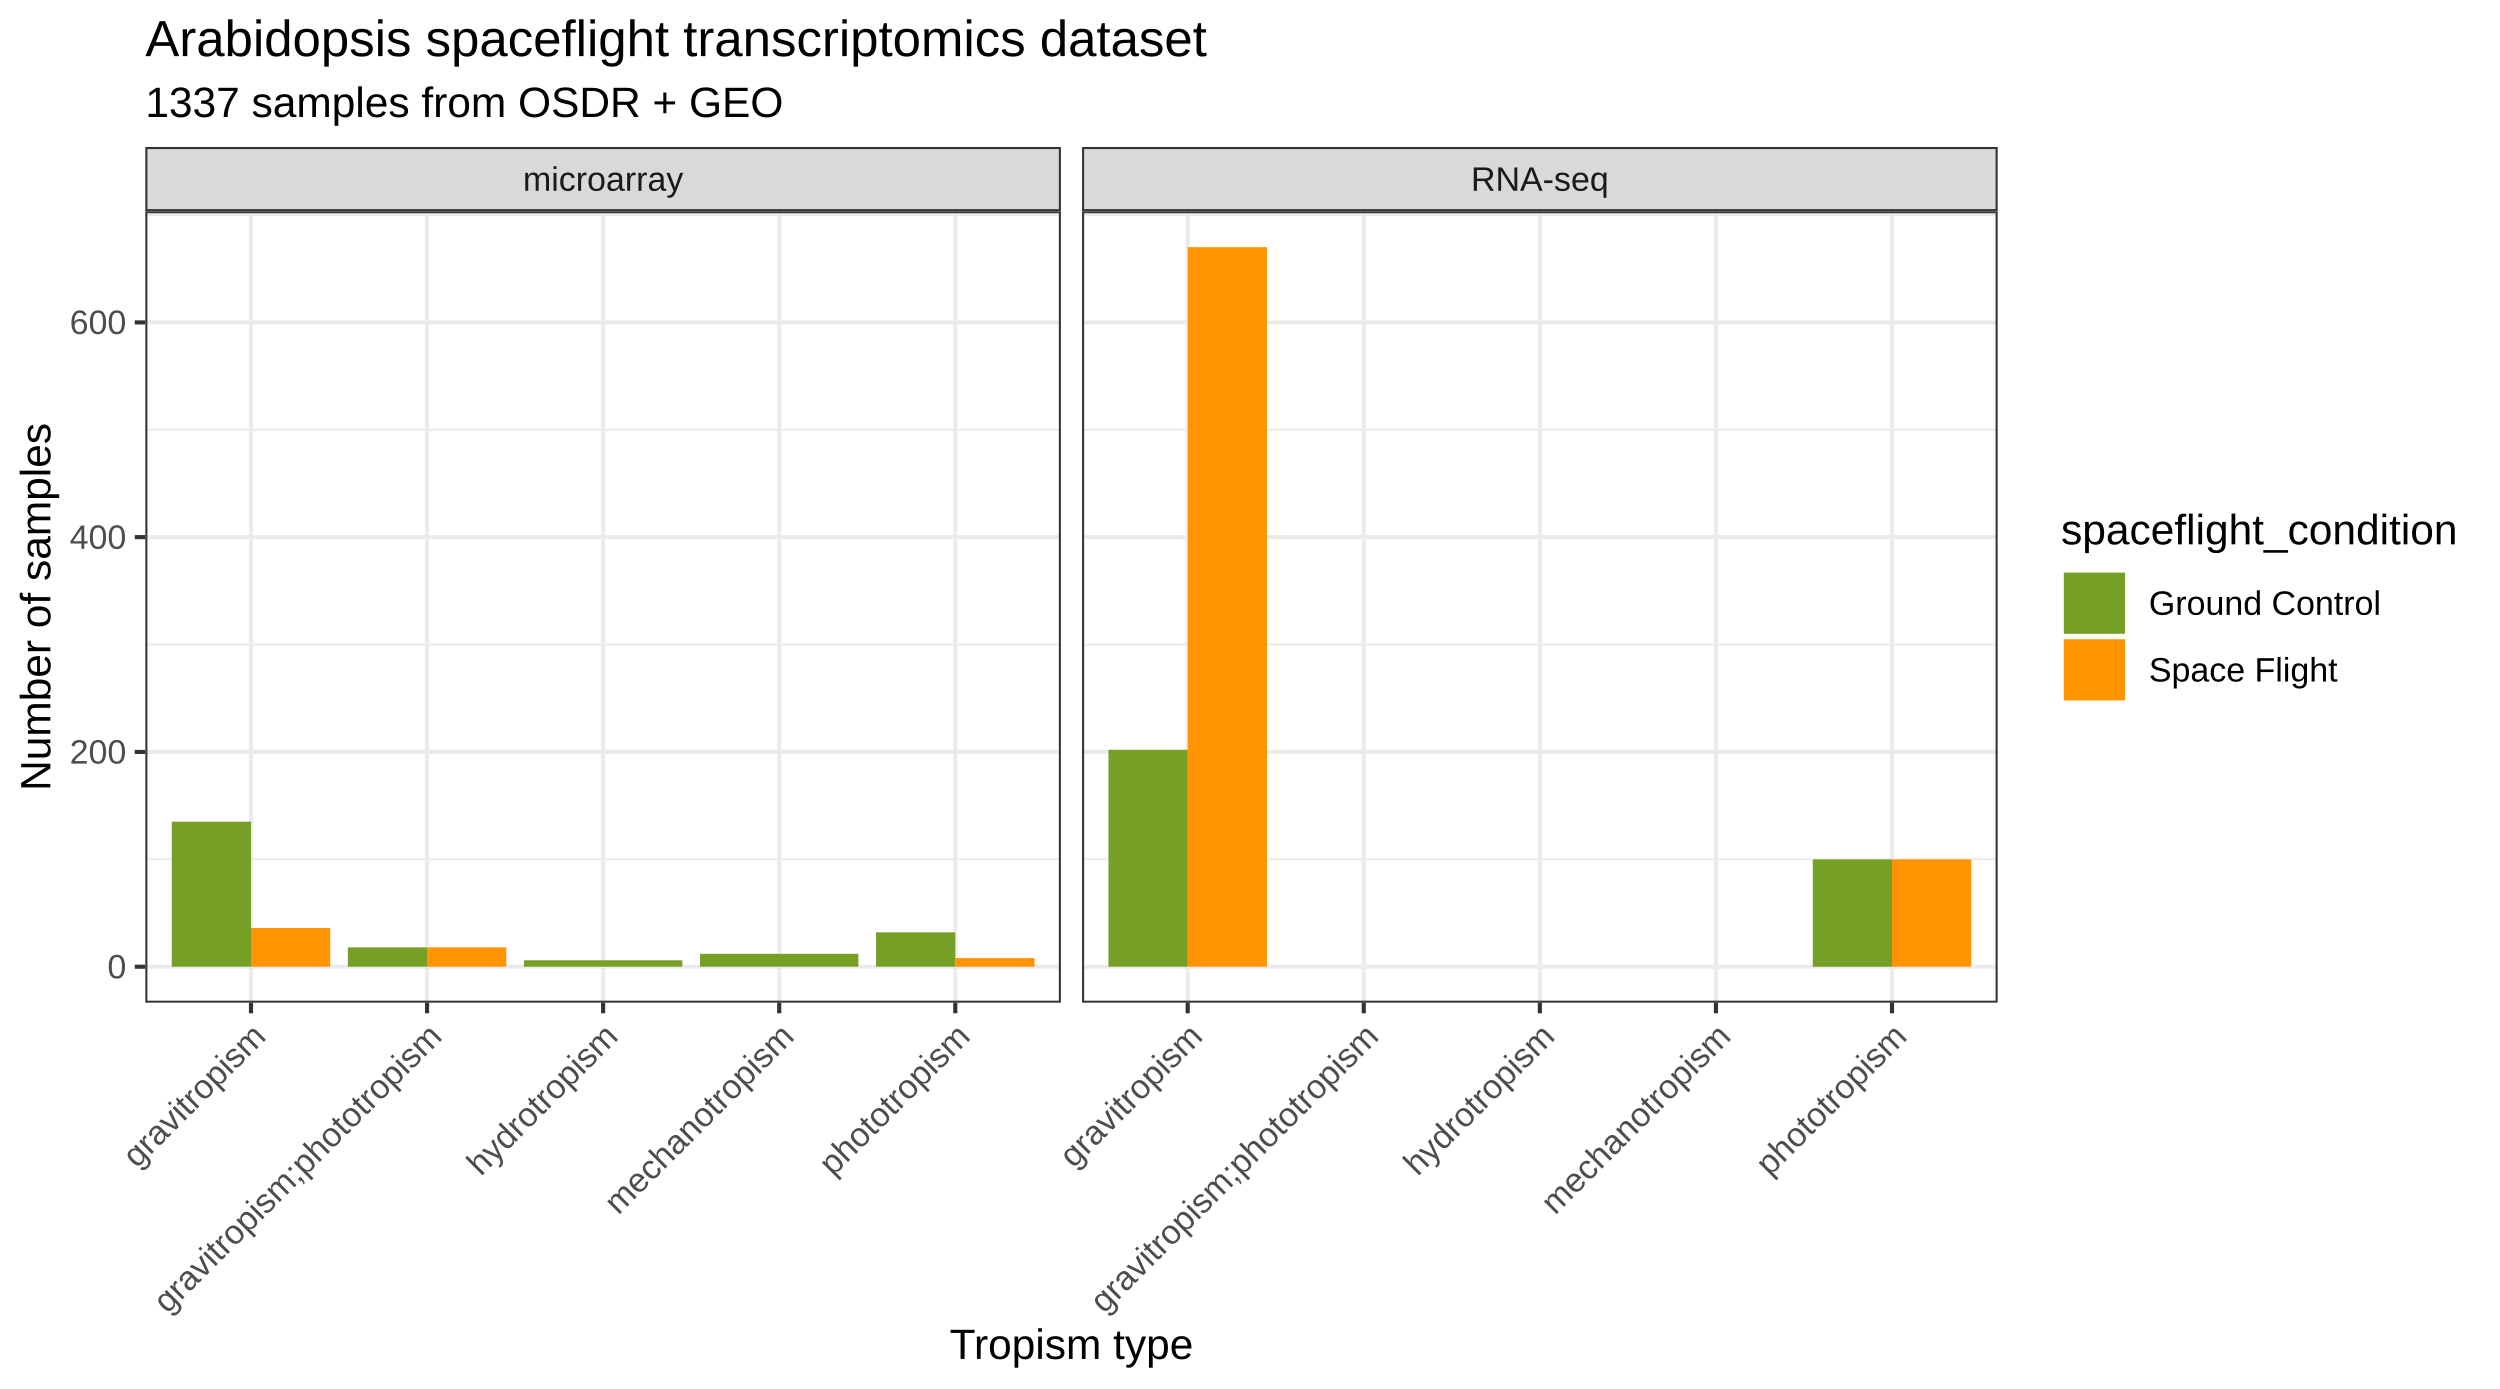
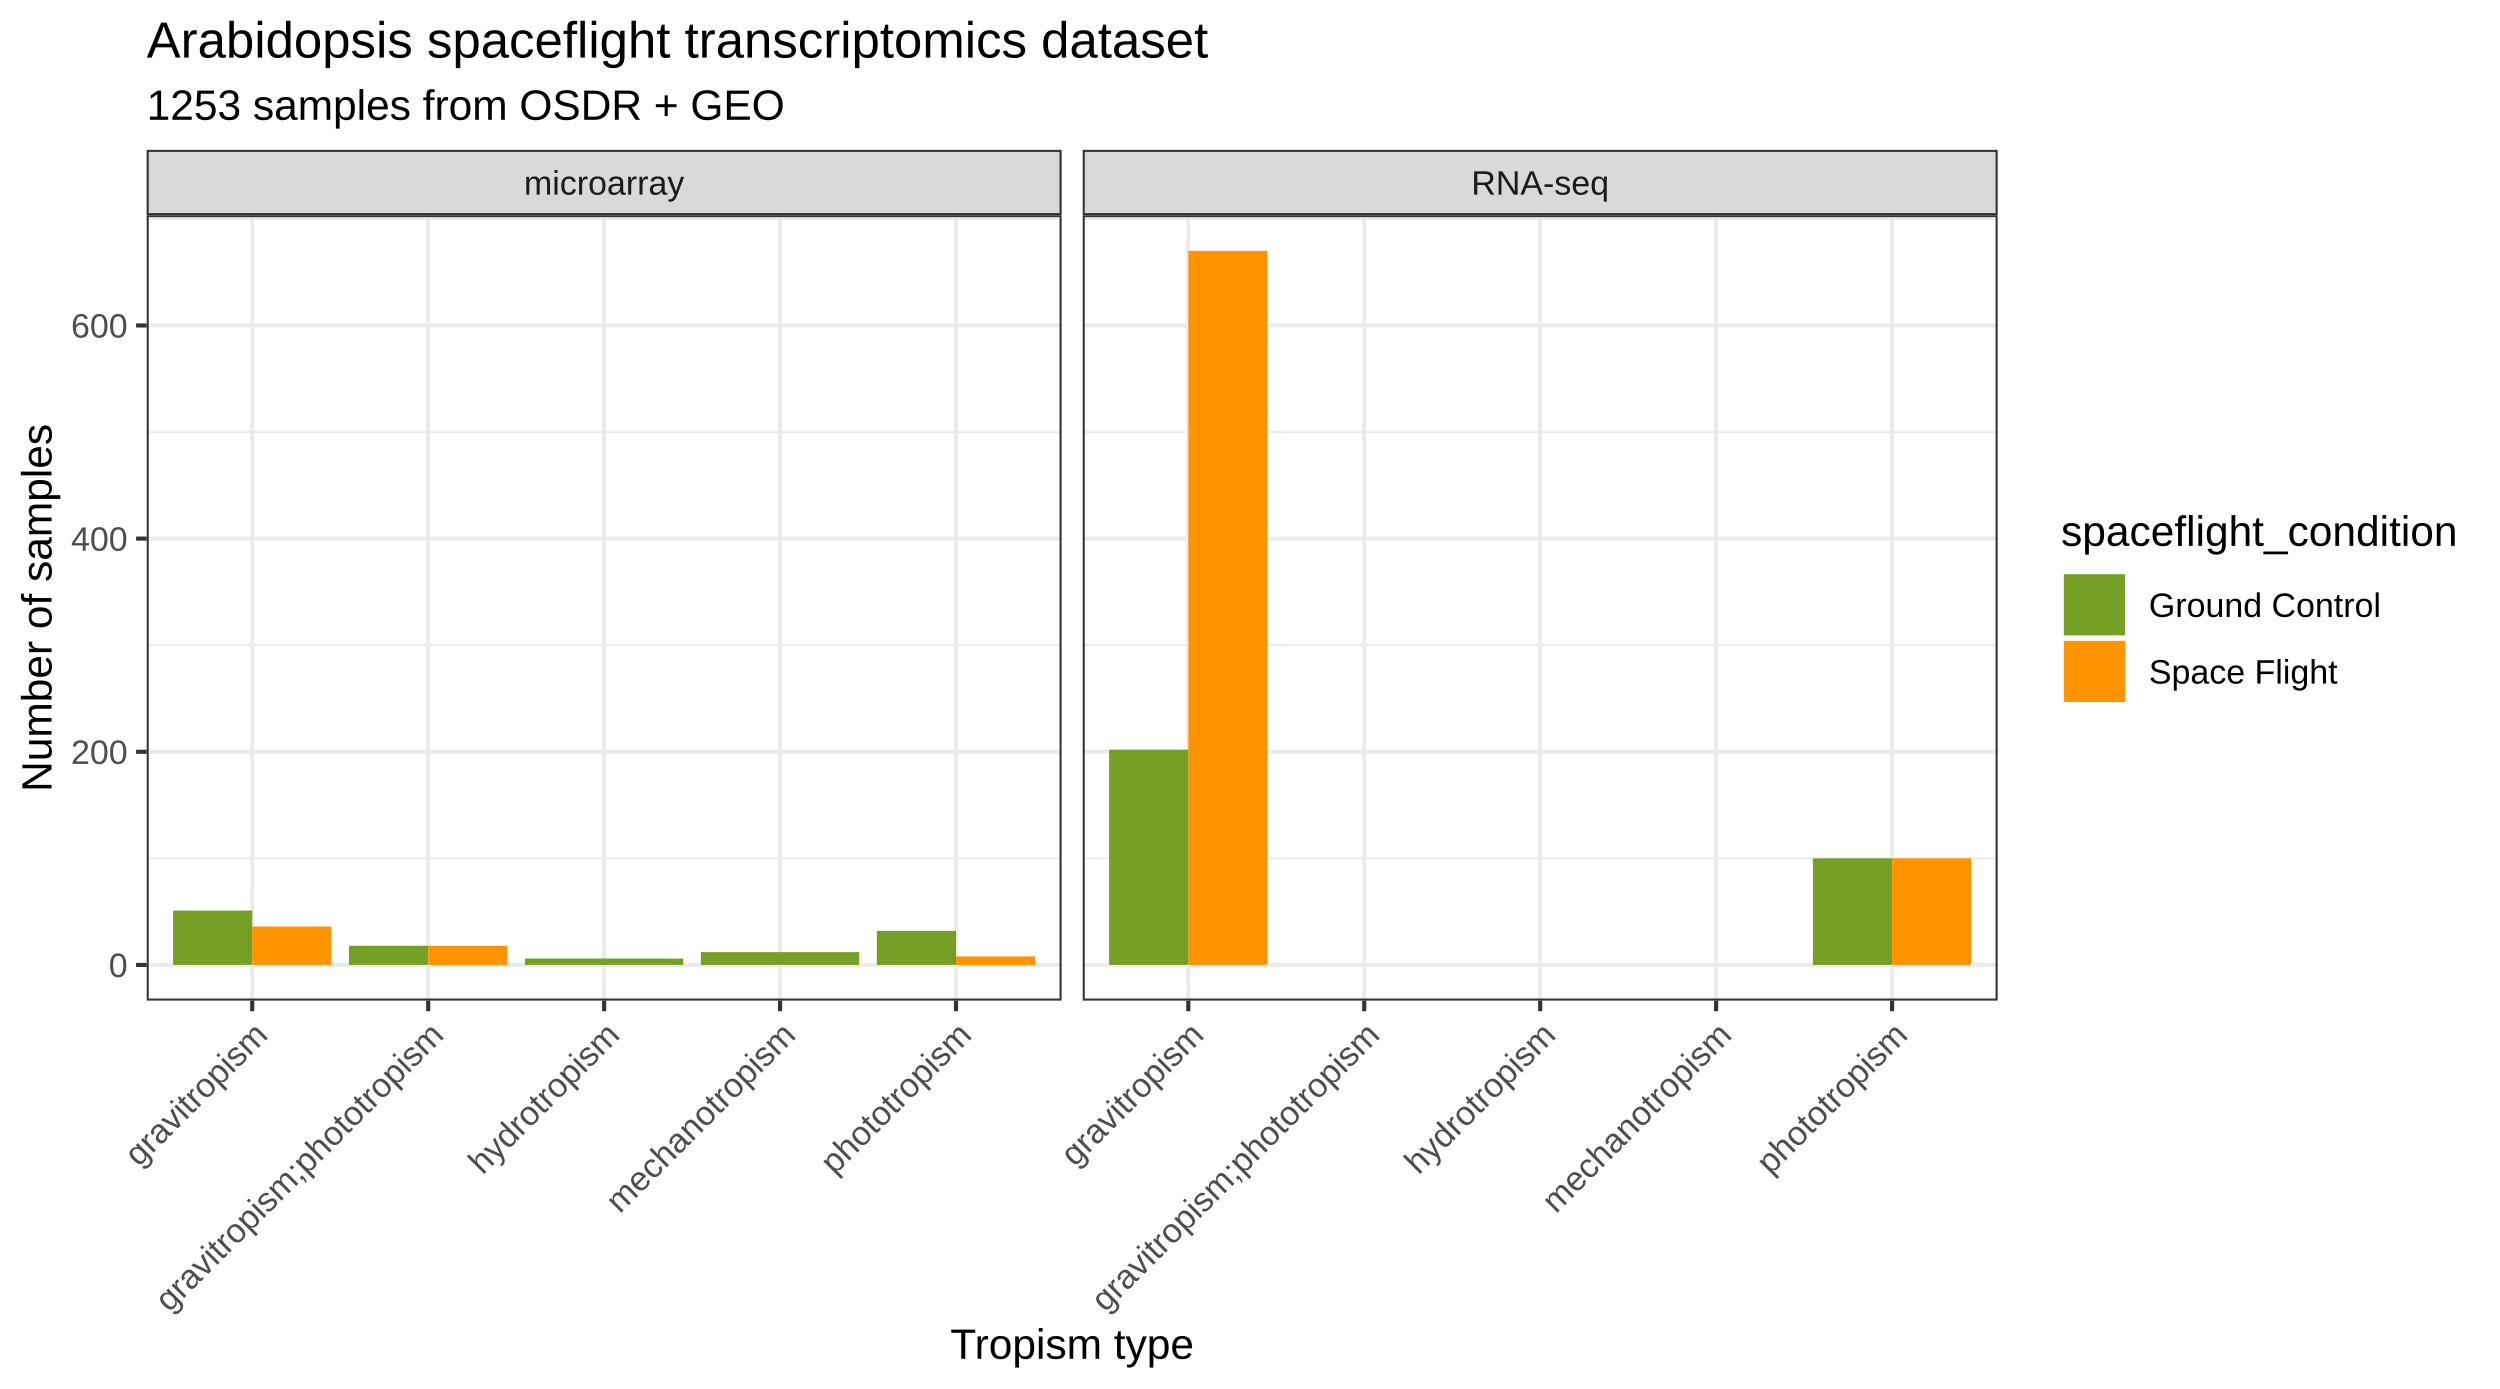
<svg xmlns="http://www.w3.org/2000/svg" width="648.00pt" height="360.00pt" viewBox="0 0 648.00 360.00">
  <g class="svglite">
    <defs>
      <style type="text/css">
    .svglite line, .svglite polyline, .svglite polygon, .svglite path, .svglite rect, .svglite circle {
      fill: none;
      stroke: #000000;
      stroke-linecap: round;
      stroke-linejoin: round;
      stroke-miterlimit: 10.00;
    }
    .svglite text {
      white-space: pre;
    }
    .svglite g.glyphgroup path {
      fill: inherit;
      stroke: none;
    }
  </style>
    </defs>
    <rect width="100%" height="100%" style="stroke: none; fill: #FFFFFF;" />
    <defs>
      <clipPath id="cpMC4wMHw2NDguMDB8MC4wMHwzNjAuMDA=">
        <rect x="0.00" y="0.00" width="648.00" height="360.00" />
      </clipPath>
    </defs>
    <g clip-path="url(#cpMC4wMHw2NDguMDB8MC4wMHwzNjAuMDA=)">
      <rect x="0.00" y="0.00" width="648.00" height="360.00" style="stroke-width: 1.07; stroke: #FFFFFF; fill: #FFFFFF;" />
    </g>
    <defs>
-       <clipPath id="cpMzcuNjd8Mjc0Ljk5fDU0Ljc1fDI1OS45MA==">
-         <rect x="37.67" y="54.75" width="237.32" height="205.15" />
+       <clipPath id="cpMzguMDJ8Mjc1LjE2fDU1Ljc3fDI1OS4zNg==">
+         <rect x="38.02" y="55.77" width="237.15" height="203.59" />
      </clipPath>
    </defs>
-     <g clip-path="url(#cpMzcuNjd8Mjc0Ljk5fDU0Ljc1fDI1OS45MA==)">
-       <rect x="37.67" y="54.75" width="237.32" height="205.15" style="stroke-width: 1.07; stroke: none; fill: #FFFFFF;" />
-       <polyline points="37.67,222.74 274.99,222.74 " style="stroke-width: 0.53; stroke: #EBEBEB; stroke-linecap: butt;" />
-       <polyline points="37.67,167.06 274.99,167.06 " style="stroke-width: 0.53; stroke: #EBEBEB; stroke-linecap: butt;" />
-       <polyline points="37.67,111.39 274.99,111.39 " style="stroke-width: 0.53; stroke: #EBEBEB; stroke-linecap: butt;" />
-       <polyline points="37.67,55.72 274.99,55.72 " style="stroke-width: 0.53; stroke: #EBEBEB; stroke-linecap: butt;" />
-       <polyline points="37.67,250.57 274.99,250.57 " style="stroke-width: 1.07; stroke: #EBEBEB; stroke-linecap: butt;" />
-       <polyline points="37.67,194.90 274.99,194.90 " style="stroke-width: 1.07; stroke: #EBEBEB; stroke-linecap: butt;" />
-       <polyline points="37.67,139.23 274.99,139.23 " style="stroke-width: 1.07; stroke: #EBEBEB; stroke-linecap: butt;" />
-       <polyline points="37.67,83.56 274.99,83.56 " style="stroke-width: 1.07; stroke: #EBEBEB; stroke-linecap: butt;" />
-       <polyline points="65.06,259.90 65.06,54.75 " style="stroke-width: 1.07; stroke: #EBEBEB; stroke-linecap: butt;" />
-       <polyline points="110.69,259.90 110.69,54.75 " style="stroke-width: 1.07; stroke: #EBEBEB; stroke-linecap: butt;" />
-       <polyline points="156.33,259.90 156.33,54.75 " style="stroke-width: 1.07; stroke: #EBEBEB; stroke-linecap: butt;" />
-       <polyline points="201.97,259.90 201.97,54.75 " style="stroke-width: 1.07; stroke: #EBEBEB; stroke-linecap: butt;" />
-       <polyline points="247.61,259.90 247.61,54.75 " style="stroke-width: 1.07; stroke: #EBEBEB; stroke-linecap: butt;" />
-       <rect x="44.52" y="212.99" width="20.54" height="37.58" style="stroke-width: 1.07; stroke: none; stroke-linecap: butt; stroke-linejoin: miter; fill: #75A025;" />
-       <rect x="65.06" y="240.55" width="20.54" height="10.02" style="stroke-width: 1.07; stroke: none; stroke-linecap: butt; stroke-linejoin: miter; fill: #FF9400;" />
-       <rect x="227.07" y="241.66" width="20.54" height="8.91" style="stroke-width: 1.07; stroke: none; stroke-linecap: butt; stroke-linejoin: miter; fill: #75A025;" />
-       <rect x="90.16" y="245.56" width="20.54" height="5.01" style="stroke-width: 1.07; stroke: none; stroke-linecap: butt; stroke-linejoin: miter; fill: #75A025;" />
-       <rect x="110.69" y="245.56" width="20.54" height="5.01" style="stroke-width: 1.07; stroke: none; stroke-linecap: butt; stroke-linejoin: miter; fill: #FF9400;" />
-       <rect x="181.43" y="247.23" width="41.07" height="3.34" style="stroke-width: 1.07; stroke: none; stroke-linecap: butt; stroke-linejoin: miter; fill: #75A025;" />
-       <rect x="247.61" y="248.34" width="20.54" height="2.23" style="stroke-width: 1.07; stroke: none; stroke-linecap: butt; stroke-linejoin: miter; fill: #FF9400;" />
-       <rect x="135.79" y="248.90" width="41.07" height="1.67" style="stroke-width: 1.07; stroke: none; stroke-linecap: butt; stroke-linejoin: miter; fill: #75A025;" />
-       <rect x="37.67" y="54.75" width="237.32" height="205.15" style="stroke-width: 1.07; stroke: #333333;" />
+     <g clip-path="url(#cpMzguMDJ8Mjc1LjE2fDU1Ljc3fDI1OS4zNg==)">
+       <rect x="38.02" y="55.77" width="237.15" height="203.59" style="stroke-width: 1.07; stroke: none; fill: #FFFFFF;" />
+       <polyline points="38.02,222.48 275.16,222.48 " style="stroke-width: 0.53; stroke: #EBEBEB; stroke-linecap: butt;" />
+       <polyline points="38.02,167.23 275.16,167.23 " style="stroke-width: 0.53; stroke: #EBEBEB; stroke-linecap: butt;" />
+       <polyline points="38.02,111.99 275.16,111.99 " style="stroke-width: 0.53; stroke: #EBEBEB; stroke-linecap: butt;" />
+       <polyline points="38.02,56.74 275.16,56.74 " style="stroke-width: 0.53; stroke: #EBEBEB; stroke-linecap: butt;" />
+       <polyline points="38.02,250.11 275.16,250.11 " style="stroke-width: 1.07; stroke: #EBEBEB; stroke-linecap: butt;" />
+       <polyline points="38.02,194.86 275.16,194.86 " style="stroke-width: 1.07; stroke: #EBEBEB; stroke-linecap: butt;" />
+       <polyline points="38.02,139.61 275.16,139.61 " style="stroke-width: 1.07; stroke: #EBEBEB; stroke-linecap: butt;" />
+       <polyline points="38.02,84.36 275.16,84.36 " style="stroke-width: 1.07; stroke: #EBEBEB; stroke-linecap: butt;" />
+       <polyline points="65.38,259.36 65.38,55.77 " style="stroke-width: 1.07; stroke: #EBEBEB; stroke-linecap: butt;" />
+       <polyline points="110.99,259.36 110.99,55.77 " style="stroke-width: 1.07; stroke: #EBEBEB; stroke-linecap: butt;" />
+       <polyline points="156.59,259.36 156.59,55.77 " style="stroke-width: 1.07; stroke: #EBEBEB; stroke-linecap: butt;" />
+       <polyline points="202.20,259.36 202.20,55.77 " style="stroke-width: 1.07; stroke: #EBEBEB; stroke-linecap: butt;" />
+       <polyline points="247.80,259.36 247.80,55.77 " style="stroke-width: 1.07; stroke: #EBEBEB; stroke-linecap: butt;" />
+       <rect x="44.86" y="236.02" width="20.52" height="14.09" style="stroke-width: 1.07; stroke: none; stroke-linecap: butt; stroke-linejoin: miter; fill: #75A025;" />
+       <rect x="65.38" y="240.16" width="20.52" height="9.94" style="stroke-width: 1.07; stroke: none; stroke-linecap: butt; stroke-linejoin: miter; fill: #FF9400;" />
+       <rect x="227.28" y="241.27" width="20.52" height="8.84" style="stroke-width: 1.07; stroke: none; stroke-linecap: butt; stroke-linejoin: miter; fill: #75A025;" />
+       <rect x="90.46" y="245.14" width="20.52" height="4.97" style="stroke-width: 1.07; stroke: none; stroke-linecap: butt; stroke-linejoin: miter; fill: #75A025;" />
+       <rect x="110.99" y="245.14" width="20.52" height="4.97" style="stroke-width: 1.07; stroke: none; stroke-linecap: butt; stroke-linejoin: miter; fill: #FF9400;" />
+       <rect x="181.67" y="246.79" width="41.04" height="3.31" style="stroke-width: 1.07; stroke: none; stroke-linecap: butt; stroke-linejoin: miter; fill: #75A025;" />
+       <rect x="247.80" y="247.90" width="20.52" height="2.21" style="stroke-width: 1.07; stroke: none; stroke-linecap: butt; stroke-linejoin: miter; fill: #FF9400;" />
+       <rect x="136.07" y="248.45" width="41.04" height="1.66" style="stroke-width: 1.07; stroke: none; stroke-linecap: butt; stroke-linejoin: miter; fill: #75A025;" />
+       <rect x="38.02" y="55.77" width="237.15" height="203.59" style="stroke-width: 1.07; stroke: #333333;" />
    </g>
    <g clip-path="url(#cpMC4wMHw2NDguMDB8MC4wMHwzNjAuMDA=)">
</g>
    <defs>
-       <clipPath id="cpMjgwLjQ3fDUxNy43OXw1NC43NXwyNTkuOTA=">
-         <rect x="280.47" y="54.75" width="237.32" height="205.15" />
+       <clipPath id="cpMjgwLjY0fDUxNy43OXw1NS43N3wyNTkuMzY=">
+         <rect x="280.64" y="55.77" width="237.15" height="203.59" />
      </clipPath>
    </defs>
-     <g clip-path="url(#cpMjgwLjQ3fDUxNy43OXw1NC43NXwyNTkuOTA=)">
-       <rect x="280.47" y="54.75" width="237.32" height="205.15" style="stroke-width: 1.07; stroke: none; fill: #FFFFFF;" />
-       <polyline points="280.47,222.74 517.79,222.74 " style="stroke-width: 0.53; stroke: #EBEBEB; stroke-linecap: butt;" />
-       <polyline points="280.47,167.06 517.79,167.06 " style="stroke-width: 0.53; stroke: #EBEBEB; stroke-linecap: butt;" />
-       <polyline points="280.47,111.39 517.79,111.39 " style="stroke-width: 0.53; stroke: #EBEBEB; stroke-linecap: butt;" />
-       <polyline points="280.47,55.72 517.79,55.72 " style="stroke-width: 0.53; stroke: #EBEBEB; stroke-linecap: butt;" />
-       <polyline points="280.47,250.57 517.79,250.57 " style="stroke-width: 1.07; stroke: #EBEBEB; stroke-linecap: butt;" />
-       <polyline points="280.47,194.90 517.79,194.90 " style="stroke-width: 1.07; stroke: #EBEBEB; stroke-linecap: butt;" />
-       <polyline points="280.47,139.23 517.79,139.23 " style="stroke-width: 1.07; stroke: #EBEBEB; stroke-linecap: butt;" />
-       <polyline points="280.47,83.56 517.79,83.56 " style="stroke-width: 1.07; stroke: #EBEBEB; stroke-linecap: butt;" />
-       <polyline points="307.85,259.90 307.85,54.75 " style="stroke-width: 1.07; stroke: #EBEBEB; stroke-linecap: butt;" />
-       <polyline points="353.49,259.90 353.49,54.75 " style="stroke-width: 1.07; stroke: #EBEBEB; stroke-linecap: butt;" />
-       <polyline points="399.13,259.90 399.13,54.75 " style="stroke-width: 1.07; stroke: #EBEBEB; stroke-linecap: butt;" />
-       <polyline points="444.77,259.90 444.77,54.75 " style="stroke-width: 1.07; stroke: #EBEBEB; stroke-linecap: butt;" />
-       <polyline points="490.41,259.90 490.41,54.75 " style="stroke-width: 1.07; stroke: #EBEBEB; stroke-linecap: butt;" />
-       <rect x="307.85" y="64.07" width="20.54" height="186.50" style="stroke-width: 1.07; stroke: none; stroke-linecap: butt; stroke-linejoin: miter; fill: #FF9400;" />
-       <rect x="287.32" y="194.34" width="20.54" height="56.23" style="stroke-width: 1.07; stroke: none; stroke-linecap: butt; stroke-linejoin: miter; fill: #75A025;" />
-       <rect x="469.87" y="222.74" width="20.54" height="27.84" style="stroke-width: 1.07; stroke: none; stroke-linecap: butt; stroke-linejoin: miter; fill: #75A025;" />
-       <rect x="490.41" y="222.74" width="20.54" height="27.84" style="stroke-width: 1.07; stroke: none; stroke-linecap: butt; stroke-linejoin: miter; fill: #FF9400;" />
-       <rect x="280.47" y="54.75" width="237.32" height="205.15" style="stroke-width: 1.07; stroke: #333333;" />
+     <g clip-path="url(#cpMjgwLjY0fDUxNy43OXw1NS43N3wyNTkuMzY=)">
+       <rect x="280.64" y="55.77" width="237.15" height="203.59" style="stroke-width: 1.07; stroke: none; fill: #FFFFFF;" />
+       <polyline points="280.64,222.48 517.79,222.48 " style="stroke-width: 0.53; stroke: #EBEBEB; stroke-linecap: butt;" />
+       <polyline points="280.64,167.23 517.79,167.23 " style="stroke-width: 0.53; stroke: #EBEBEB; stroke-linecap: butt;" />
+       <polyline points="280.64,111.99 517.79,111.99 " style="stroke-width: 0.53; stroke: #EBEBEB; stroke-linecap: butt;" />
+       <polyline points="280.64,56.74 517.79,56.74 " style="stroke-width: 0.53; stroke: #EBEBEB; stroke-linecap: butt;" />
+       <polyline points="280.64,250.11 517.79,250.11 " style="stroke-width: 1.07; stroke: #EBEBEB; stroke-linecap: butt;" />
+       <polyline points="280.64,194.86 517.79,194.86 " style="stroke-width: 1.07; stroke: #EBEBEB; stroke-linecap: butt;" />
+       <polyline points="280.64,139.61 517.79,139.61 " style="stroke-width: 1.07; stroke: #EBEBEB; stroke-linecap: butt;" />
+       <polyline points="280.64,84.36 517.79,84.36 " style="stroke-width: 1.07; stroke: #EBEBEB; stroke-linecap: butt;" />
+       <polyline points="308.01,259.36 308.01,55.77 " style="stroke-width: 1.07; stroke: #EBEBEB; stroke-linecap: butt;" />
+       <polyline points="353.61,259.36 353.61,55.77 " style="stroke-width: 1.07; stroke: #EBEBEB; stroke-linecap: butt;" />
+       <polyline points="399.22,259.36 399.22,55.77 " style="stroke-width: 1.07; stroke: #EBEBEB; stroke-linecap: butt;" />
+       <polyline points="444.82,259.36 444.82,55.77 " style="stroke-width: 1.07; stroke: #EBEBEB; stroke-linecap: butt;" />
+       <polyline points="490.43,259.36 490.43,55.77 " style="stroke-width: 1.07; stroke: #EBEBEB; stroke-linecap: butt;" />
+       <rect x="308.01" y="65.02" width="20.52" height="185.08" style="stroke-width: 1.07; stroke: none; stroke-linecap: butt; stroke-linejoin: miter; fill: #FF9400;" />
+       <rect x="287.48" y="194.31" width="20.52" height="55.80" style="stroke-width: 1.07; stroke: none; stroke-linecap: butt; stroke-linejoin: miter; fill: #75A025;" />
+       <rect x="469.90" y="222.48" width="20.52" height="27.62" style="stroke-width: 1.07; stroke: none; stroke-linecap: butt; stroke-linejoin: miter; fill: #75A025;" />
+       <rect x="490.43" y="222.48" width="20.52" height="27.62" style="stroke-width: 1.07; stroke: none; stroke-linecap: butt; stroke-linejoin: miter; fill: #FF9400;" />
+       <rect x="280.64" y="55.77" width="237.15" height="203.59" style="stroke-width: 1.07; stroke: #333333;" />
    </g>
    <g clip-path="url(#cpMC4wMHw2NDguMDB8MC4wMHwzNjAuMDA=)">
</g>
    <defs>
-       <clipPath id="cpMzcuNjd8Mjc0Ljk5fDM4LjEwfDU0Ljc1">
-         <rect x="37.67" y="38.10" width="237.32" height="16.65" />
+       <clipPath id="cpMzguMDJ8Mjc1LjE2fDM4Ljg1fDU1Ljc3">
+         <rect x="38.02" y="38.85" width="237.15" height="16.92" />
      </clipPath>
    </defs>
-     <g clip-path="url(#cpMzcuNjd8Mjc0Ljk5fDM4LjEwfDU0Ljc1)">
-       <rect x="37.67" y="38.10" width="237.32" height="16.65" style="stroke-width: 1.07; stroke: #333333; fill: #D9D9D9;" />
-       <text x="156.33" y="49.45" text-anchor="middle" style="font-size: 8.80px;fill: #1A1A1A; font-family: &quot;Liberation Sans&quot;;" textLength="41.53px" lengthAdjust="spacingAndGlyphs">microarray</text>
+     <g clip-path="url(#cpMzguMDJ8Mjc1LjE2fDM4Ljg1fDU1Ljc3)">
+       <rect x="38.02" y="38.85" width="237.15" height="16.92" style="stroke-width: 1.07; stroke: #333333; fill: #D9D9D9;" />
+       <text x="156.59" y="50.46" text-anchor="middle" style="font-size: 8.80px;fill: #1A1A1A; font-family: &quot;Arial&quot;;" textLength="41.53px" lengthAdjust="spacingAndGlyphs">microarray</text>
    </g>
    <g clip-path="url(#cpMC4wMHw2NDguMDB8MC4wMHwzNjAuMDA=)">
</g>
    <defs>
-       <clipPath id="cpMjgwLjQ3fDUxNy43OXwzOC4xMHw1NC43NQ==">
-         <rect x="280.47" y="38.10" width="237.32" height="16.65" />
+       <clipPath id="cpMjgwLjY0fDUxNy43OXwzOC44NXw1NS43Nw==">
+         <rect x="280.64" y="38.85" width="237.15" height="16.92" />
      </clipPath>
    </defs>
-     <g clip-path="url(#cpMjgwLjQ3fDUxNy43OXwzOC4xMHw1NC43NQ==)">
-       <rect x="280.47" y="38.10" width="237.32" height="16.65" style="stroke-width: 1.07; stroke: #333333; fill: #D9D9D9;" />
-       <text x="399.13" y="49.45" text-anchor="middle" style="font-size: 8.80px;fill: #1A1A1A; font-family: &quot;Liberation Sans&quot;;" textLength="35.70px" lengthAdjust="spacingAndGlyphs">RNA-seq</text>
+     <g clip-path="url(#cpMjgwLjY0fDUxNy43OXwzOC44NXw1NS43Nw==)">
+       <rect x="280.64" y="38.85" width="237.15" height="16.92" style="stroke-width: 1.07; stroke: #333333; fill: #D9D9D9;" />
+       <text x="399.22" y="50.46" text-anchor="middle" style="font-size: 8.80px;fill: #1A1A1A; font-family: &quot;Arial&quot;;" textLength="35.70px" lengthAdjust="spacingAndGlyphs">RNA-seq</text>
    </g>
    <g clip-path="url(#cpMC4wMHw2NDguMDB8MC4wMHwzNjAuMDA=)">
-       <polyline points="65.06,262.64 65.06,259.90 " style="stroke-width: 1.07; stroke: #333333; stroke-linecap: butt;" />
-       <polyline points="110.69,262.64 110.69,259.90 " style="stroke-width: 1.07; stroke: #333333; stroke-linecap: butt;" />
-       <polyline points="156.33,262.64 156.33,259.90 " style="stroke-width: 1.07; stroke: #333333; stroke-linecap: butt;" />
-       <polyline points="201.97,262.64 201.97,259.90 " style="stroke-width: 1.07; stroke: #333333; stroke-linecap: butt;" />
-       <polyline points="247.61,262.64 247.61,259.90 " style="stroke-width: 1.07; stroke: #333333; stroke-linecap: butt;" />
-       <text transform="translate(69.34,269.11) rotate(-45)" text-anchor="end" style="font-size: 8.80px;fill: #4D4D4D; font-family: &quot;Liberation Sans&quot;;" textLength="47.89px" lengthAdjust="spacingAndGlyphs">gravitropism</text>
-       <text transform="translate(114.98,269.11) rotate(-45)" text-anchor="end" style="font-size: 8.80px;fill: #4D4D4D; font-family: &quot;Liberation Sans&quot;;" textLength="101.16px" lengthAdjust="spacingAndGlyphs">gravitropism;phototropism</text>
-       <text transform="translate(160.61,269.11) rotate(-45)" text-anchor="end" style="font-size: 8.80px;fill: #4D4D4D; font-family: &quot;Liberation Sans&quot;;" textLength="50.83px" lengthAdjust="spacingAndGlyphs">hydrotropism</text>
-       <text transform="translate(206.25,269.11) rotate(-45)" text-anchor="end" style="font-size: 8.80px;fill: #4D4D4D; font-family: &quot;Liberation Sans&quot;;" textLength="65.02px" lengthAdjust="spacingAndGlyphs">mechanotropism</text>
-       <text transform="translate(251.89,269.11) rotate(-45)" text-anchor="end" style="font-size: 8.80px;fill: #4D4D4D; font-family: &quot;Liberation Sans&quot;;" textLength="50.83px" lengthAdjust="spacingAndGlyphs">phototropism</text>
-       <polyline points="307.85,262.64 307.85,259.90 " style="stroke-width: 1.07; stroke: #333333; stroke-linecap: butt;" />
-       <polyline points="353.49,262.64 353.49,259.90 " style="stroke-width: 1.07; stroke: #333333; stroke-linecap: butt;" />
-       <polyline points="399.13,262.64 399.13,259.90 " style="stroke-width: 1.07; stroke: #333333; stroke-linecap: butt;" />
-       <polyline points="444.77,262.64 444.77,259.90 " style="stroke-width: 1.07; stroke: #333333; stroke-linecap: butt;" />
-       <polyline points="490.41,262.64 490.41,259.90 " style="stroke-width: 1.07; stroke: #333333; stroke-linecap: butt;" />
-       <text transform="translate(312.14,269.11) rotate(-45)" text-anchor="end" style="font-size: 8.80px;fill: #4D4D4D; font-family: &quot;Liberation Sans&quot;;" textLength="47.89px" lengthAdjust="spacingAndGlyphs">gravitropism</text>
-       <text transform="translate(357.77,269.11) rotate(-45)" text-anchor="end" style="font-size: 8.80px;fill: #4D4D4D; font-family: &quot;Liberation Sans&quot;;" textLength="101.16px" lengthAdjust="spacingAndGlyphs">gravitropism;phototropism</text>
-       <text transform="translate(403.41,269.11) rotate(-45)" text-anchor="end" style="font-size: 8.80px;fill: #4D4D4D; font-family: &quot;Liberation Sans&quot;;" textLength="50.83px" lengthAdjust="spacingAndGlyphs">hydrotropism</text>
-       <text transform="translate(449.05,269.11) rotate(-45)" text-anchor="end" style="font-size: 8.80px;fill: #4D4D4D; font-family: &quot;Liberation Sans&quot;;" textLength="65.02px" lengthAdjust="spacingAndGlyphs">mechanotropism</text>
-       <text transform="translate(494.69,269.11) rotate(-45)" text-anchor="end" style="font-size: 8.80px;fill: #4D4D4D; font-family: &quot;Liberation Sans&quot;;" textLength="50.83px" lengthAdjust="spacingAndGlyphs">phototropism</text>
-       <text x="32.74" y="253.60" text-anchor="end" style="font-size: 8.80px;fill: #4D4D4D; font-family: &quot;Liberation Sans&quot;;" textLength="4.89px" lengthAdjust="spacingAndGlyphs">0</text>
-       <text x="32.74" y="197.93" text-anchor="end" style="font-size: 8.80px;fill: #4D4D4D; font-family: &quot;Liberation Sans&quot;;" textLength="14.67px" lengthAdjust="spacingAndGlyphs">200</text>
-       <text x="32.74" y="142.26" text-anchor="end" style="font-size: 8.80px;fill: #4D4D4D; font-family: &quot;Liberation Sans&quot;;" textLength="14.67px" lengthAdjust="spacingAndGlyphs">400</text>
-       <text x="32.74" y="86.58" text-anchor="end" style="font-size: 8.80px;fill: #4D4D4D; font-family: &quot;Liberation Sans&quot;;" textLength="14.67px" lengthAdjust="spacingAndGlyphs">600</text>
-       <polyline points="34.93,250.57 37.67,250.57 " style="stroke-width: 1.07; stroke: #333333; stroke-linecap: butt;" />
-       <polyline points="34.93,194.90 37.67,194.90 " style="stroke-width: 1.07; stroke: #333333; stroke-linecap: butt;" />
-       <polyline points="34.93,139.23 37.67,139.23 " style="stroke-width: 1.07; stroke: #333333; stroke-linecap: butt;" />
-       <polyline points="34.93,83.56 37.67,83.56 " style="stroke-width: 1.07; stroke: #333333; stroke-linecap: butt;" />
-       <text x="277.73" y="352.24" text-anchor="middle" style="font-size: 11.00px; font-family: &quot;Liberation Sans&quot;;" textLength="63.19px" lengthAdjust="spacingAndGlyphs">Tropism type</text>
-       <text transform="translate(13.05,157.32) rotate(-90)" text-anchor="middle" style="font-size: 11.00px; font-family: &quot;Liberation Sans&quot;;" textLength="95.41px" lengthAdjust="spacingAndGlyphs">Number of samples</text>
-       <rect x="528.75" y="126.90" width="113.77" height="60.85" style="stroke-width: 1.07; stroke: none; fill: #FFFFFF;" />
-       <text x="534.23" y="141.09" style="font-size: 11.00px; font-family: &quot;Liberation Sans&quot;;" textLength="102.81px" lengthAdjust="spacingAndGlyphs">spaceflight_condition</text>
-       <rect x="534.23" y="147.71" width="17.28" height="17.28" style="stroke-width: 1.07; stroke: none; fill: #FFFFFF;" />
-       <rect x="534.94" y="148.42" width="15.86" height="15.86" style="stroke-width: 1.07; stroke: none; stroke-linecap: butt; stroke-linejoin: miter; fill: #75A025;" />
-       <rect x="534.23" y="164.99" width="17.28" height="17.28" style="stroke-width: 1.07; stroke: none; fill: #FFFFFF;" />
-       <rect x="534.94" y="165.70" width="15.86" height="15.86" style="stroke-width: 1.07; stroke: none; stroke-linecap: butt; stroke-linejoin: miter; fill: #FF9400;" />
-       <text x="556.99" y="159.37" style="font-size: 8.80px; font-family: &quot;Liberation Sans&quot;;" textLength="60.11px" lengthAdjust="spacingAndGlyphs">Ground Control</text>
-       <text x="556.99" y="176.65" style="font-size: 8.80px; font-family: &quot;Liberation Sans&quot;;" textLength="48.89px" lengthAdjust="spacingAndGlyphs">Space Flight</text>
-       <text x="37.67" y="30.33" style="font-size: 11.00px; font-family: &quot;Liberation Sans&quot;;" textLength="165.45px" lengthAdjust="spacingAndGlyphs">1337 samples from OSDR + GEO</text>
-       <text x="37.67" y="14.55" style="font-size: 13.20px; font-family: &quot;Liberation Sans&quot;;" textLength="274.73px" lengthAdjust="spacingAndGlyphs">Arabidopsis spaceflight transcriptomics dataset</text>
+       <polyline points="65.38,262.10 65.38,259.36 " style="stroke-width: 1.07; stroke: #333333; stroke-linecap: butt;" />
+       <polyline points="110.99,262.10 110.99,259.36 " style="stroke-width: 1.07; stroke: #333333; stroke-linecap: butt;" />
+       <polyline points="156.59,262.10 156.59,259.36 " style="stroke-width: 1.07; stroke: #333333; stroke-linecap: butt;" />
+       <polyline points="202.20,262.10 202.20,259.36 " style="stroke-width: 1.07; stroke: #333333; stroke-linecap: butt;" />
+       <polyline points="247.80,262.10 247.80,259.36 " style="stroke-width: 1.07; stroke: #333333; stroke-linecap: butt;" />
+       <text transform="translate(69.84,268.75) rotate(-45)" text-anchor="end" style="font-size: 8.80px;fill: #4D4D4D; font-family: &quot;Arial&quot;;" textLength="47.89px" lengthAdjust="spacingAndGlyphs">gravitropism</text>
+       <text transform="translate(115.44,268.75) rotate(-45)" text-anchor="end" style="font-size: 8.80px;fill: #4D4D4D; font-family: &quot;Arial&quot;;" textLength="101.16px" lengthAdjust="spacingAndGlyphs">gravitropism;phototropism</text>
+       <text transform="translate(161.05,268.75) rotate(-45)" text-anchor="end" style="font-size: 8.80px;fill: #4D4D4D; font-family: &quot;Arial&quot;;" textLength="50.83px" lengthAdjust="spacingAndGlyphs">hydrotropism</text>
+       <text transform="translate(206.65,268.75) rotate(-45)" text-anchor="end" style="font-size: 8.80px;fill: #4D4D4D; font-family: &quot;Arial&quot;;" textLength="65.02px" lengthAdjust="spacingAndGlyphs">mechanotropism</text>
+       <text transform="translate(252.26,268.75) rotate(-45)" text-anchor="end" style="font-size: 8.80px;fill: #4D4D4D; font-family: &quot;Arial&quot;;" textLength="50.83px" lengthAdjust="spacingAndGlyphs">phototropism</text>
+       <polyline points="308.01,262.10 308.01,259.36 " style="stroke-width: 1.07; stroke: #333333; stroke-linecap: butt;" />
+       <polyline points="353.61,262.10 353.61,259.36 " style="stroke-width: 1.07; stroke: #333333; stroke-linecap: butt;" />
+       <polyline points="399.22,262.10 399.22,259.36 " style="stroke-width: 1.07; stroke: #333333; stroke-linecap: butt;" />
+       <polyline points="444.82,262.10 444.82,259.36 " style="stroke-width: 1.07; stroke: #333333; stroke-linecap: butt;" />
+       <polyline points="490.43,262.10 490.43,259.36 " style="stroke-width: 1.07; stroke: #333333; stroke-linecap: butt;" />
+       <text transform="translate(312.46,268.75) rotate(-45)" text-anchor="end" style="font-size: 8.80px;fill: #4D4D4D; font-family: &quot;Arial&quot;;" textLength="47.89px" lengthAdjust="spacingAndGlyphs">gravitropism</text>
+       <text transform="translate(358.07,268.75) rotate(-45)" text-anchor="end" style="font-size: 8.80px;fill: #4D4D4D; font-family: &quot;Arial&quot;;" textLength="101.16px" lengthAdjust="spacingAndGlyphs">gravitropism;phototropism</text>
+       <text transform="translate(403.67,268.75) rotate(-45)" text-anchor="end" style="font-size: 8.80px;fill: #4D4D4D; font-family: &quot;Arial&quot;;" textLength="50.83px" lengthAdjust="spacingAndGlyphs">hydrotropism</text>
+       <text transform="translate(449.28,268.75) rotate(-45)" text-anchor="end" style="font-size: 8.80px;fill: #4D4D4D; font-family: &quot;Arial&quot;;" textLength="65.02px" lengthAdjust="spacingAndGlyphs">mechanotropism</text>
+       <text transform="translate(494.88,268.75) rotate(-45)" text-anchor="end" style="font-size: 8.80px;fill: #4D4D4D; font-family: &quot;Arial&quot;;" textLength="50.83px" lengthAdjust="spacingAndGlyphs">phototropism</text>
+       <text x="33.09" y="253.26" text-anchor="end" style="font-size: 8.80px;fill: #4D4D4D; font-family: &quot;Arial&quot;;" textLength="4.89px" lengthAdjust="spacingAndGlyphs">0</text>
+       <text x="33.09" y="198.01" text-anchor="end" style="font-size: 8.80px;fill: #4D4D4D; font-family: &quot;Arial&quot;;" textLength="14.67px" lengthAdjust="spacingAndGlyphs">200</text>
+       <text x="33.09" y="142.76" text-anchor="end" style="font-size: 8.80px;fill: #4D4D4D; font-family: &quot;Arial&quot;;" textLength="14.67px" lengthAdjust="spacingAndGlyphs">400</text>
+       <text x="33.09" y="87.51" text-anchor="end" style="font-size: 8.80px;fill: #4D4D4D; font-family: &quot;Arial&quot;;" textLength="14.67px" lengthAdjust="spacingAndGlyphs">600</text>
+       <polyline points="35.28,250.11 38.02,250.11 " style="stroke-width: 1.07; stroke: #333333; stroke-linecap: butt;" />
+       <polyline points="35.28,194.86 38.02,194.86 " style="stroke-width: 1.07; stroke: #333333; stroke-linecap: butt;" />
+       <polyline points="35.28,139.61 38.02,139.61 " style="stroke-width: 1.07; stroke: #333333; stroke-linecap: butt;" />
+       <polyline points="35.28,84.36 38.02,84.36 " style="stroke-width: 1.07; stroke: #333333; stroke-linecap: butt;" />
+       <text x="277.90" y="352.20" text-anchor="middle" style="font-size: 11.00px; font-family: &quot;Arial&quot;;" textLength="63.19px" lengthAdjust="spacingAndGlyphs">Tropism type</text>
+       <text transform="translate(13.36,157.57) rotate(-90)" text-anchor="middle" style="font-size: 11.00px; font-family: &quot;Arial&quot;;" textLength="95.41px" lengthAdjust="spacingAndGlyphs">Number of samples</text>
+       <rect x="528.75" y="126.97" width="113.77" height="61.19" style="stroke-width: 1.07; stroke: none; fill: #FFFFFF;" />
+       <text x="534.23" y="141.48" style="font-size: 11.00px; font-family: &quot;Arial&quot;;" textLength="102.81px" lengthAdjust="spacingAndGlyphs">spaceflight_condition</text>
+       <rect x="534.23" y="148.12" width="17.28" height="17.28" style="stroke-width: 1.07; stroke: none; fill: #FFFFFF;" />
+       <rect x="534.94" y="148.83" width="15.86" height="15.86" style="stroke-width: 1.07; stroke: none; stroke-linecap: butt; stroke-linejoin: miter; fill: #75A025;" />
+       <rect x="534.23" y="165.40" width="17.28" height="17.28" style="stroke-width: 1.07; stroke: none; fill: #FFFFFF;" />
+       <rect x="534.94" y="166.11" width="15.86" height="15.86" style="stroke-width: 1.07; stroke: none; stroke-linecap: butt; stroke-linejoin: miter; fill: #FF9400;" />
+       <text x="556.99" y="159.91" style="font-size: 8.80px; font-family: &quot;Arial&quot;;" textLength="60.11px" lengthAdjust="spacingAndGlyphs">Ground Control</text>
+       <text x="556.99" y="177.19" style="font-size: 8.80px; font-family: &quot;Arial&quot;;" textLength="48.89px" lengthAdjust="spacingAndGlyphs">Space Flight</text>
+       <text x="38.02" y="31.05" style="font-size: 11.00px; font-family: &quot;Arial&quot;;" textLength="165.45px" lengthAdjust="spacingAndGlyphs">1253 samples from OSDR + GEO</text>
+       <text x="38.02" y="14.93" style="font-size: 13.20px; font-family: &quot;Arial&quot;;" textLength="274.73px" lengthAdjust="spacingAndGlyphs">Arabidopsis spaceflight transcriptomics dataset</text>
    </g>
  </g>
</svg>
